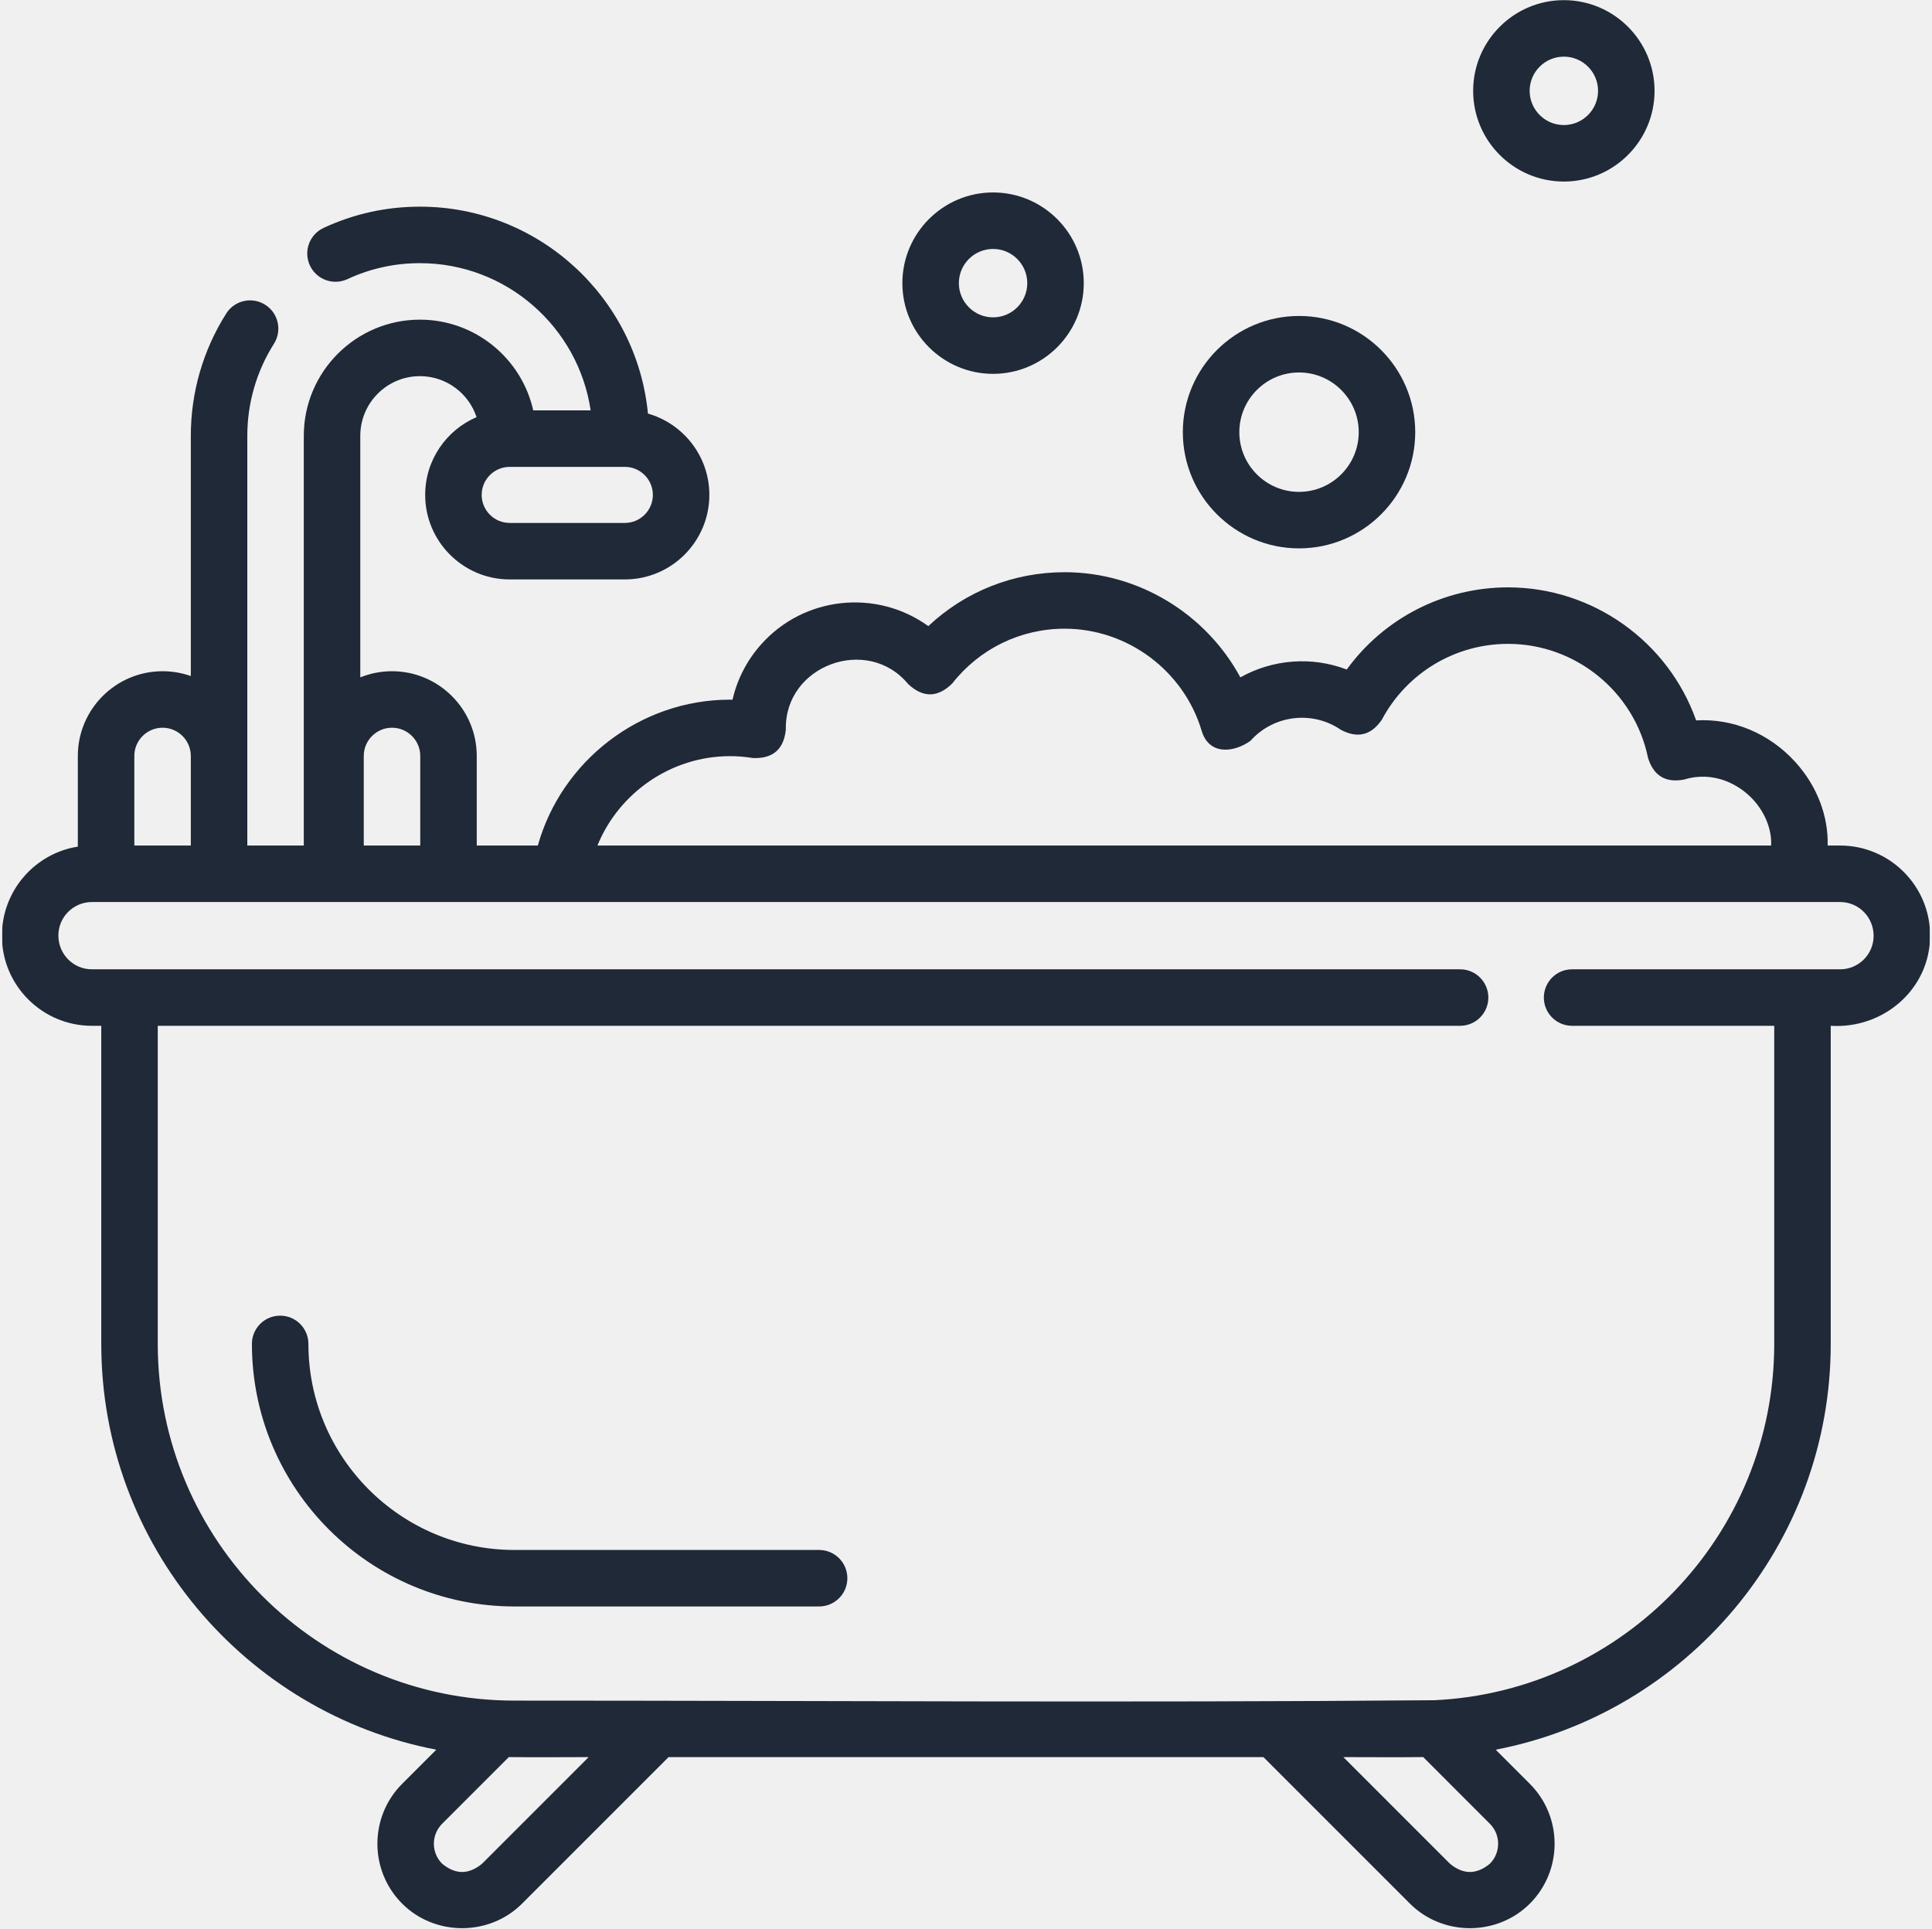
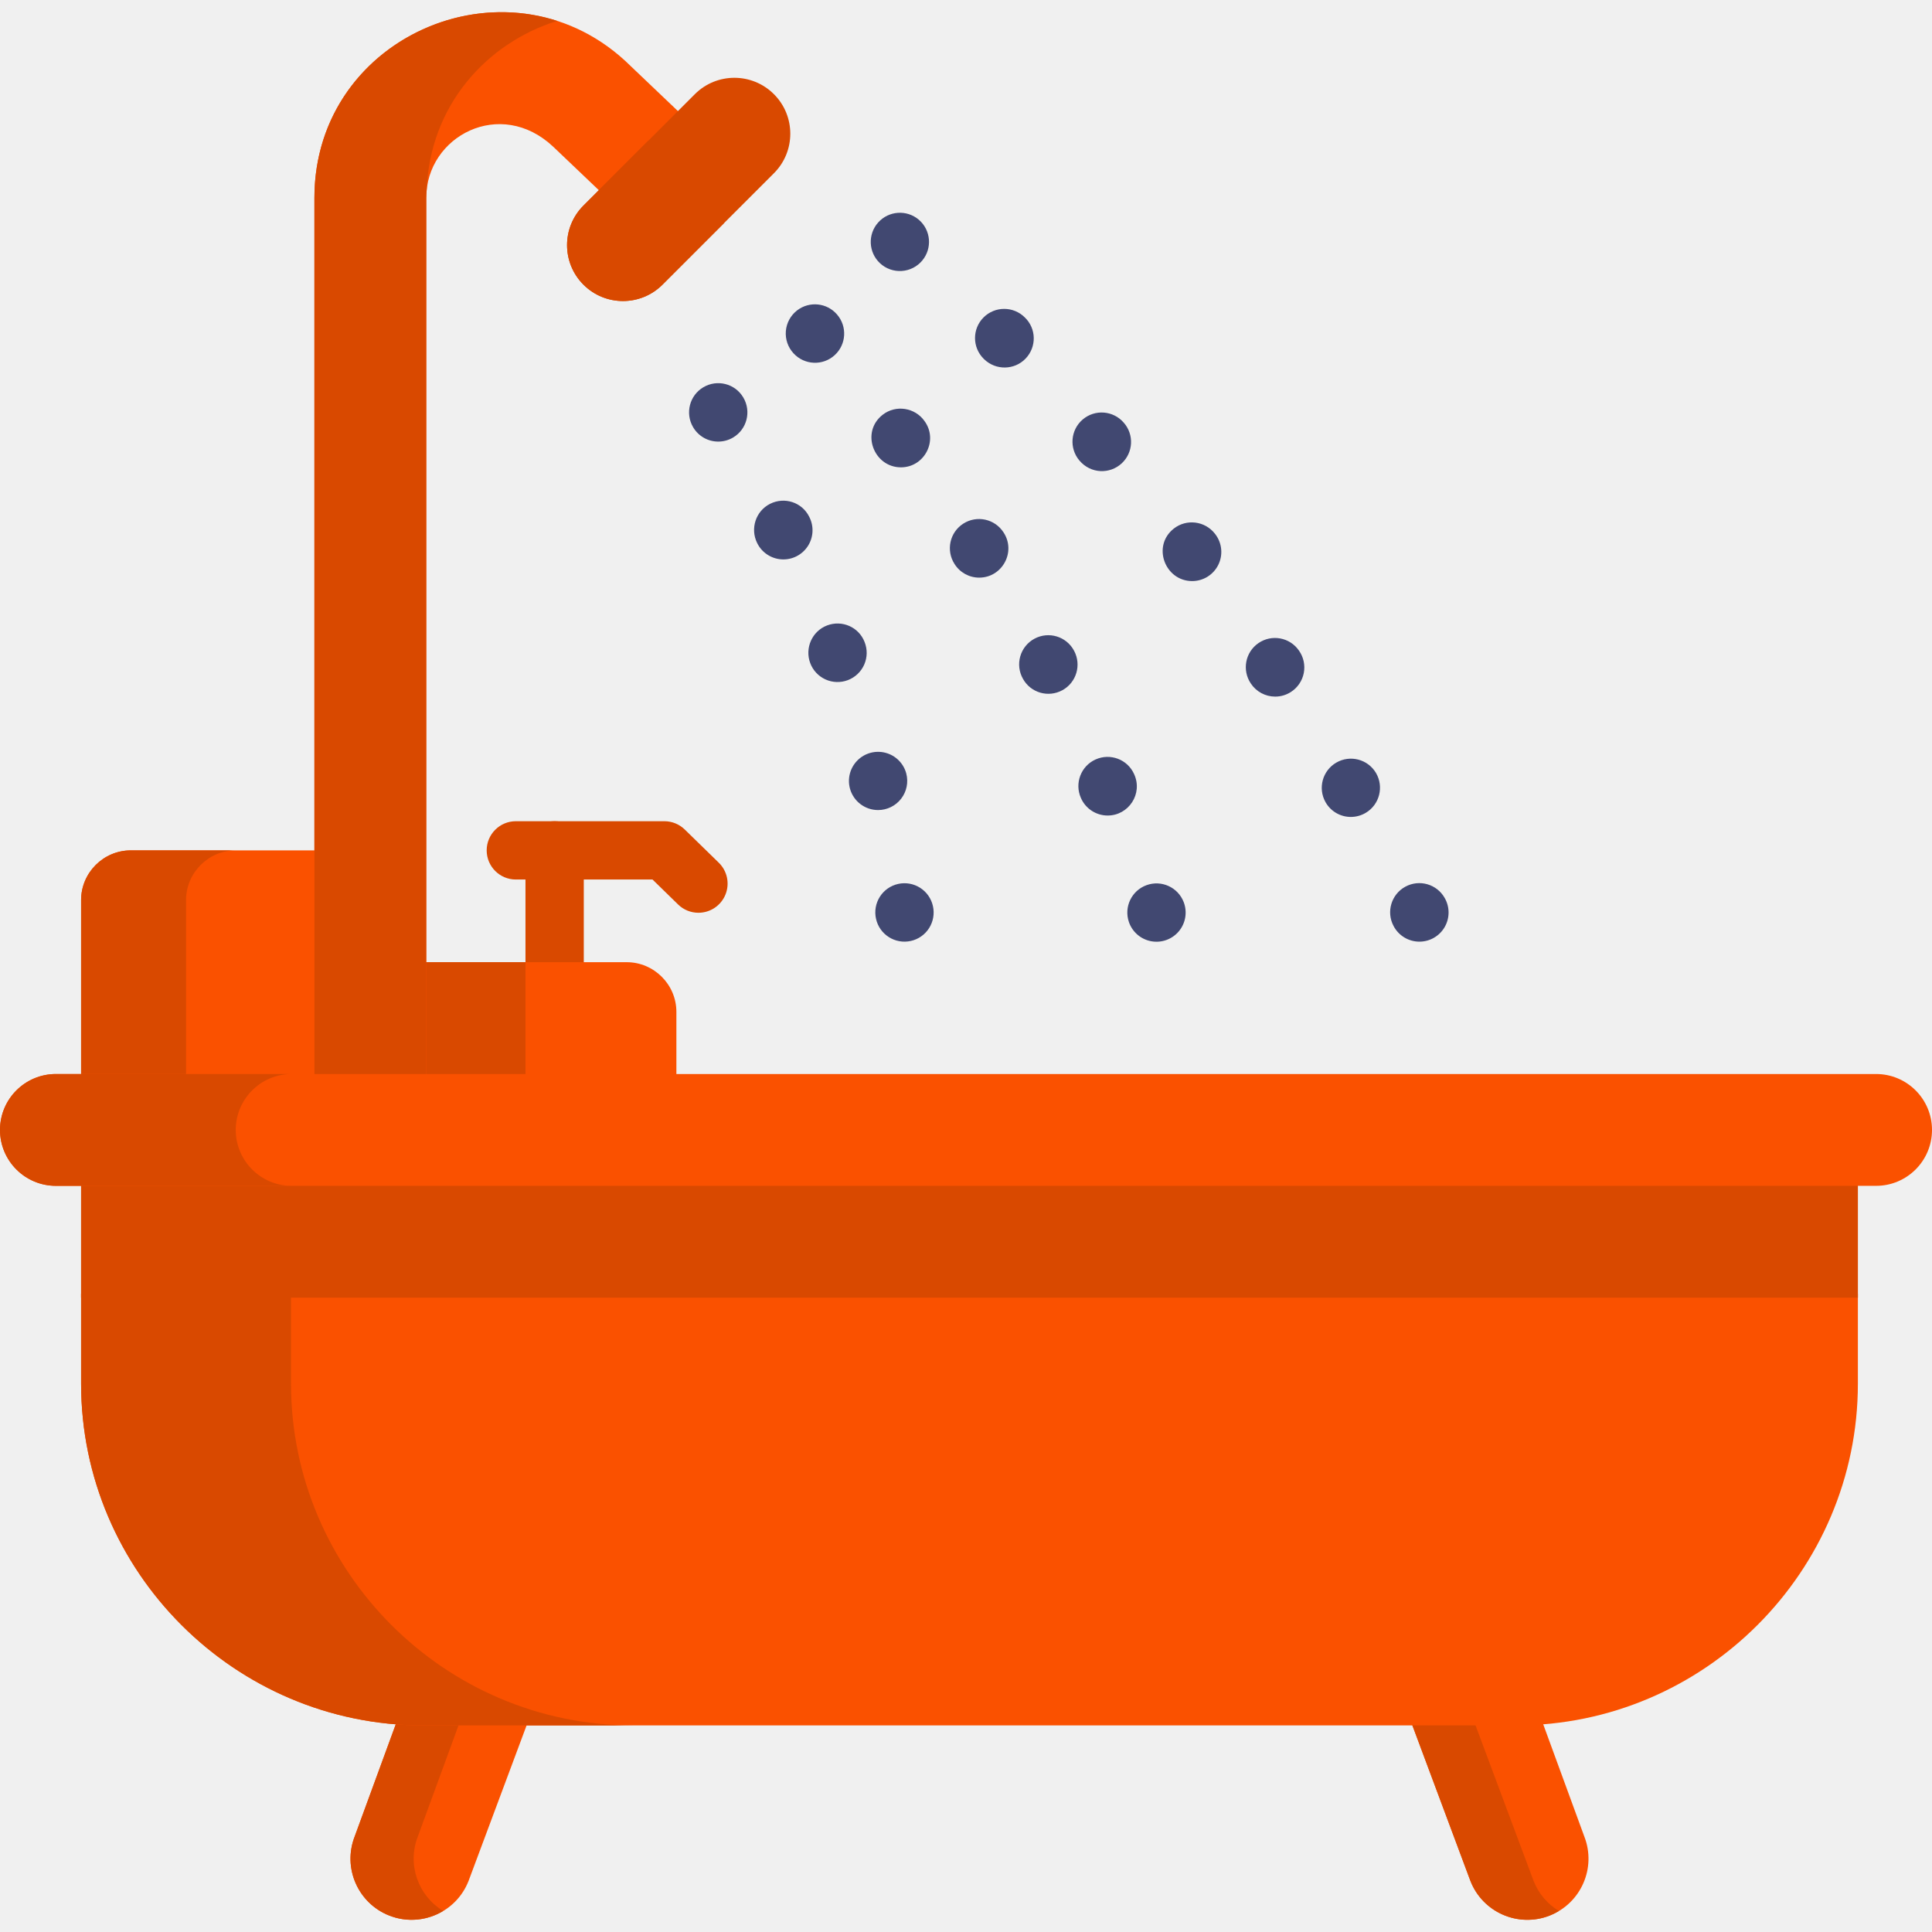
- <svg xmlns="http://www.w3.org/2000/svg" width="513" height="512" viewBox="0 0 513 512" fill="none">
-   <g clip-path="url(#clip0_156864_391)">
-     <mask id="mask0_156864_391" style="mask-type:luminance" maskUnits="userSpaceOnUse" x="0" y="0" width="513" height="512">
-       <path d="M512.5 0H0.5V512H512.5V0Z" fill="white" />
-     </mask>
-     <g mask="url(#mask0_156864_391)">
-       <path d="M488.61 224.503H485.298C485.485 216.638 482.502 208.696 476.666 202.285C469.692 194.625 460.074 190.723 450.368 191.275C443.002 170.437 423.038 155.955 400.427 155.955C383.308 155.955 367.483 164.156 357.597 177.768C348.316 174.218 337.919 175.04 329.351 179.855C320.249 163.009 302.325 151.929 282.703 151.929C269.066 151.929 256.246 157.067 246.495 166.246C232.769 156.318 213.425 158.261 201.99 171.22C198.284 175.421 195.734 180.42 194.504 185.776C194.276 185.773 194.048 185.771 193.82 185.771C169.982 185.771 149.101 202.023 142.808 224.502H126.589V200.72C126.589 188.314 116.495 178.22 104.089 178.22C101.113 178.22 98.27 178.801 95.667 179.856V115.707C95.667 106.977 102.771 99.873 111.501 99.873C118.504 99.873 124.459 104.444 126.542 110.758C118.527 114.186 112.896 122.15 112.896 131.404C112.896 143.779 122.963 153.846 135.338 153.846H165.912C178.286 153.846 188.353 143.779 188.353 131.404C188.353 121.156 181.449 112.491 172.049 109.815C169.076 79.025 143.055 54.873 111.499 54.873C102.575 54.873 93.97 56.77 85.922 60.514C82.166 62.261 80.538 66.722 82.284 70.478C84.031 74.234 88.491 75.862 92.248 74.116C98.3 71.301 104.776 69.874 111.499 69.874C134.48 69.874 153.565 86.877 156.836 108.963H141.59C138.506 95.194 126.186 84.874 111.501 84.874C94.499 84.874 80.667 98.706 80.667 115.708V224.504H65.667V115.707C65.667 107.028 68.114 98.577 72.743 91.267C74.96 87.768 73.919 83.134 70.42 80.918C66.92 78.698 62.287 79.742 60.071 83.241C53.919 92.956 50.667 104.182 50.667 115.707V179.506C48.32 178.674 45.795 178.221 43.167 178.221C30.761 178.221 20.667 188.315 20.667 200.721V224.793C9.256 226.587 0.5 236.494 0.5 248.477C0.5 261.649 11.217 272.366 24.39 272.366H26.89V356.827C26.89 410.23 65.242 454.843 115.849 464.571L106.79 473.63C98.018 482.403 98.018 496.677 106.79 505.45C115.47 514.13 129.93 514.13 138.61 505.45L177.521 466.54H335.478L374.389 505.449C383.069 514.13 397.529 514.13 406.209 505.45C414.981 496.677 414.981 482.403 406.209 473.63L397.15 464.571C447.757 454.843 486.109 410.229 486.109 356.827V272.366C500.045 273.252 512.499 262.685 512.499 248.391C512.5 235.22 501.783 224.503 488.61 224.503ZM165.913 138.846H135.339C131.235 138.846 127.897 135.507 127.897 131.404C127.897 127.3 131.236 123.962 135.339 123.962H165.913C170.017 123.962 173.354 127.301 173.354 131.404C173.354 135.508 170.017 138.846 165.913 138.846ZM193.82 200.771C195.847 200.771 197.914 200.94 199.962 201.273C205.234 201.469 208.134 198.942 208.663 193.693C208.264 176.651 230.36 168.552 241.142 181.63C245.084 185.316 248.98 185.269 252.831 181.489C260.089 172.236 270.977 166.929 282.702 166.929C299.367 166.929 314.324 178.078 319.074 194.041C320.954 200.356 327.26 200.036 331.999 196.732C338.12 189.84 348.442 188.565 356.041 193.775C360.456 196.127 364.076 195.24 366.903 191.113C373.52 178.678 386.365 170.954 400.426 170.954C418.405 170.954 434.045 183.719 437.617 201.306C439.123 206.02 442.306 207.912 447.167 206.984C454.947 204.595 461.772 208.207 465.573 212.381C468.246 215.318 470.511 219.729 470.288 224.502H158.634C164.334 210.514 178.19 200.771 193.82 200.771ZM96.589 200.721C96.589 196.585 99.953 193.221 104.089 193.221C108.225 193.221 111.589 196.585 111.589 200.721V224.503H96.589V200.721ZM35.667 200.721C35.667 196.585 39.031 193.221 43.167 193.221C47.303 193.221 50.667 196.585 50.667 200.721V224.503H35.667V200.721ZM128.003 494.844C124.468 497.773 120.932 497.772 117.398 494.843C114.473 491.919 114.473 487.161 117.398 484.238L135.106 466.53C142.171 466.627 149.243 466.54 156.308 466.54L128.003 494.844ZM395.603 484.237C398.528 487.161 398.528 491.919 395.603 494.842C392.068 497.772 388.533 497.772 384.998 494.842L356.695 466.539C363.76 466.539 370.832 466.622 377.896 466.529L395.603 484.237ZM488.61 257.366H417.434C413.291 257.366 409.934 260.723 409.934 264.866C409.934 269.009 413.291 272.366 417.434 272.366H471.11V356.827C471.11 407.563 431.009 449.11 380.837 451.437C299.437 452.128 218.007 451.54 136.602 451.54C84.377 451.54 41.889 409.052 41.889 356.827V272.366H387.694C391.837 272.366 395.194 269.009 395.194 264.866C395.194 260.723 391.837 257.366 387.694 257.366H24.39C19.489 257.366 15.5 253.379 15.5 248.391C15.5 243.49 19.488 239.502 24.39 239.502H488.61C493.511 239.502 497.5 243.489 497.5 248.477C497.5 253.379 493.512 257.366 488.61 257.366Z" fill="#1F2937" />
-       <path d="M217.497 411.54H136.602C106.433 411.54 81.889 386.995 81.889 356.826C81.889 352.683 78.532 349.326 74.389 349.326C70.246 349.326 66.889 352.683 66.889 356.826C66.889 395.266 98.162 426.54 136.602 426.54H217.497C221.64 426.54 224.997 423.183 224.997 419.04C224.997 414.897 221.64 411.54 217.497 411.54Z" fill="#1F2937" />
-       <path d="M344.929 145.599C361.941 145.599 375.781 131.759 375.781 114.747C375.781 97.735 361.941 83.894 344.929 83.894C327.917 83.894 314.076 97.735 314.076 114.747C314.076 131.759 327.917 145.599 344.929 145.599ZM344.929 98.895C353.669 98.895 360.781 106.006 360.781 114.748C360.781 123.488 353.67 130.6 344.929 130.6C336.188 130.6 329.076 123.489 329.076 114.748C329.076 106.007 336.188 98.895 344.929 98.895Z" fill="#1F2937" />
-       <path d="M263.688 99.263C276.967 99.263 287.771 88.46 287.771 75.181C287.771 61.902 276.967 51.099 263.688 51.099C250.409 51.099 239.606 61.902 239.606 75.181C239.606 88.46 250.409 99.263 263.688 99.263ZM263.688 66.099C268.697 66.099 272.771 70.173 272.771 75.181C272.771 80.189 268.697 84.263 263.688 84.263C258.68 84.263 254.606 80.189 254.606 75.181C254.606 70.173 258.681 66.099 263.688 66.099Z" fill="#1F2937" />
-       <path d="M415.246 48.204C428.525 48.204 439.329 37.401 439.329 24.122C439.329 10.843 428.525 0.04 415.246 0.04C401.967 0.04 391.164 10.843 391.164 24.122C391.164 37.401 401.967 48.204 415.246 48.204ZM415.246 15.04C420.255 15.04 424.329 19.114 424.329 24.122C424.329 29.13 420.255 33.204 415.246 33.204C410.238 33.204 406.164 29.13 406.164 24.122C406.164 19.114 410.238 15.04 415.246 15.04Z" fill="#1F2937" />
-     </g>
+ <svg xmlns="http://www.w3.org/2000/svg" version="1.1" width="512" height="512" x="0" y="0" viewBox="0 0 511.999 511.999" style="enable-background:new 0 0 512 512" xml:space="preserve" class="">
+   <g>
+     <path d="M146.983 262.716a7.726 7.726 0 0 1-7.726-7.726v-29.634a7.726 7.726 0 1 1 15.452 0v29.634a7.726 7.726 0 0 1-7.726 7.726z" style="" fill="#d94900" data-original="#cccccc" opacity="1" class="" />
+     <path d="M185.096 241.892a7.699 7.699 0 0 1-5.395-2.196l-6.777-6.614h-36.222a7.726 7.726 0 1 1 0-15.452h39.367a7.73 7.73 0 0 1 5.396 2.196l9.028 8.81a7.728 7.728 0 0 1-5.397 13.256z" style="" fill="#d94900" data-original="#ffb70d" class="" opacity="1" />
+     <path d="M166.079 254.99h-56.212v32.725h69.383v-19.554c-.001-7.244-5.927-13.171-13.171-13.171z" style="" fill="#fa5100" data-original="#e6e6e6" class="" opacity="1" />
+     <path d="M109.87 254.989h29.389v32.725H109.87z" style="" fill="#d94900" data-original="#cccccc" opacity="1" class="" />
+     <path d="M86.413 225.356h-51.75c-7.244 0-13.171 5.927-13.171 13.171v49.188h64.921v-62.359z" style="" fill="#fa5100" data-original="#e6e6e6" class="" opacity="1" />
+     <path d="M62.478 225.356H34.663c-7.244 0-13.171 5.927-13.171 13.171v49.188h27.815v-49.188c0-7.244 5.927-13.171 13.171-13.171z" style="" fill="#d94900" data-original="#cccccc" opacity="1" class="" />
+     <path d="M180.715 30.445 167.147 17.52c-30.868-30.608-83.824-8.855-83.824 34.915v235.28h29.635V52.435c0-16.367 19.674-26.72 33.665-13.538l13.13 12.509 20.962-20.961z" style="" fill="#fa5100" data-original="#f7cf9c" class="" opacity="1" />
+     <path d="M147.656 5.535c-29.604-9.549-64.334 11.453-64.334 46.9v235.28h29.635V52.435c0-.66.043-1.306.106-1.946.823-22.682 15.999-39.136 34.593-44.954z" style="" fill="#d94900" data-original="#eab883" class="" opacity="1" />
+     <path d="m408.321 455.183 11.525 31.477c3.264 8.33-.844 17.728-9.173 20.991-8.327 3.264-17.727-.84-20.992-9.173l-16.155-43.295h34.795zM105.528 455.183l-11.524 31.476c-3.264 8.33.844 17.728 9.173 20.991 8.327 3.264 17.727-.84 20.992-9.173l16.155-43.295h-34.796v.001z" style="" fill="#fa5100" data-original="#f7cf9c" class="" opacity="1" />
+     <path d="m406.421 498.478-16.155-43.295h-16.74l16.155 43.295c3.265 8.332 12.665 12.436 20.992 9.173a16.26 16.26 0 0 0 2.462-1.232 16.111 16.111 0 0 1-6.714-7.941zM110.744 486.659l11.525-31.477h-16.74l-11.525 31.477c-3.263 8.33.844 17.728 9.173 20.991 4.877 1.912 10.114 1.28 14.279-1.232-6.635-4.001-9.634-12.3-6.712-19.759z" style="" fill="#d94900" data-original="#eab883" class="" opacity="1" />
+     <path d="M21.492 342.862v23.833c0 49.802 40.748 90.548 90.551 90.548h289.763c49.803 0 90.551-40.747 90.551-90.548v-23.833H21.492z" style="" fill="#fa5100" data-original="#e6e6e6" class="" opacity="1" />
+     <path d="M77.122 366.695v-23.833h-55.63v23.833c0 49.802 40.748 90.548 90.551 90.548h55.63c-49.803 0-90.551-40.747-90.551-90.548z" style="" fill="#d94900" data-original="#cccccc" opacity="1" class="" />
+     <path d="M21.492 310.979h470.87v32.918H21.492z" style="" fill="#d94900" data-original="#cccccc" opacity="1" class="" />
+     <path d="M21.492 310.979h55.63v32.918h-55.63z" style="" fill="#d94900" data-original="#bcbcbc" class="" opacity="1" />
+     <path d="M497.183 314.258H14.817C6.634 314.258 0 307.624 0 299.441s6.634-14.817 14.817-14.817h482.365c8.184 0 14.817 6.634 14.817 14.817.001 8.183-6.633 14.817-14.816 14.817z" style="" fill="#fa5100" data-original="#666666" class="" opacity="1" />
+     <path d="M62.478 299.441c0-8.183 6.634-14.817 14.817-14.817H14.817C6.634 284.624 0 291.258 0 299.441s6.634 14.817 14.817 14.817h62.478c-8.183 0-14.817-6.634-14.817-14.817z" style="" fill="#d94900" data-original="#5a5b5b" class="" opacity="1" />
+     <path d="M205.097 24.957c-5.787-5.787-15.168-5.787-20.955 0l-29.526 29.526c-5.787 5.787-5.787 15.168 0 20.954 5.787 5.787 15.168 5.787 20.955 0l29.526-29.526c5.787-5.786 5.787-15.167 0-20.954z" style="" fill="#d94900" data-original="#eab883" class="" opacity="1" />
+     <path d="M175.466 55.009c-4.81-4.81-6.004-11.865-3.584-17.791l-17.266 17.266c-5.787 5.787-5.787 15.168 0 20.954 5.787 5.787 15.168 5.787 20.955 0l16.386-16.386c-5.634 1.761-12.028.42-16.491-4.043z" style="" fill="#d94900" data-original="#e0a773" class="" opacity="1" />
+     <path d="M186.39 102.627c-3.657 2.169-4.868 6.896-2.718 10.564l.053.09a7.702 7.702 0 0 0 6.619 3.744c1.342 0 2.703-.35 3.942-1.084 3.657-2.169 4.868-6.896 2.718-10.564a2.656 2.656 0 0 1-.053-.09c-2.188-3.646-6.905-4.829-10.561-2.66zM214.436 136.919c-1.908-3.815-6.525-5.318-10.343-3.409-3.817 1.909-5.341 6.595-3.433 10.412a7.727 7.727 0 1 0 13.822-6.911l-.046-.092zM240.171 204.984a7.726 7.726 0 1 0-14.911 4.052 7.73 7.73 0 0 0 7.434 5.637 7.728 7.728 0 0 0 7.477-9.689zM219.184 165.748c-3.972 1.514-5.958 6-4.465 9.981a7.717 7.717 0 0 0 9.947 4.521 7.727 7.727 0 0 0 4.456-10.118c-1.535-3.965-5.968-5.893-9.938-4.384zM238.017 234.25a7.726 7.726 0 0 0-5.862 9.247 7.728 7.728 0 0 0 9.218 5.866 7.726 7.726 0 0 0 5.861-9.247 7.721 7.721 0 0 0-9.217-5.866zM211.247 82.253a7.729 7.729 0 0 0-.952 11.382 7.725 7.725 0 0 0 10.915.474 7.729 7.729 0 0 0 .625-10.749 7.726 7.726 0 0 0-10.588-1.107zM290.331 201.269c-3.876 1.746-5.606 6.305-3.884 10.187a7.732 7.732 0 0 0 7.098 4.667c5.52 0 9.42-5.738 6.997-11.002-1.755-3.888-6.323-5.606-10.211-3.852zM259.501 153.078c6.069 0 9.833-6.78 6.471-11.953l-.021-.031a7.725 7.725 0 0 0-10.677-2.321 7.726 7.726 0 0 0-2.321 10.677 7.701 7.701 0 0 0 6.548 3.628zM233.924 109.91c-5.922 4.606-2.384 13.939 4.836 13.939 6.258 0 10.007-7.19 6.202-12.325-2.486-3.481-7.523-4.345-11.038-1.614zM271.091 179.886c2.05 3.717 6.708 5.066 10.447 3.03 3.732-2.033 5.111-6.722 3.099-10.467l-.012-.021a7.724 7.724 0 0 0-10.453-3.181 7.728 7.728 0 0 0-3.081 10.639zM299.171 244.346a7.727 7.727 0 1 0 14.527-5.265 7.727 7.727 0 0 0-14.527 5.265zM244.406 69.046a7.728 7.728 0 0 0-.9-10.808 7.728 7.728 0 0 0-10.291 11.527 7.724 7.724 0 0 0 11.191-.719zM337.937 184.606a7.685 7.685 0 0 0 4.127-1.2 7.724 7.724 0 0 0 2.167-11.002c-2.421-3.513-7.226-4.388-10.737-1.969-3.494 2.406-4.386 7.183-2.017 10.692a7.722 7.722 0 0 0 6.46 3.479zM315.938 153.992a7.725 7.725 0 0 0 6.175-12.362l-.171-.222c-2.637-3.355-7.513-3.965-10.869-1.328-5.87 4.61-2.351 13.912 4.865 13.912zM351.383 212.761a7.68 7.68 0 0 0 6.603 3.735 7.723 7.723 0 0 0 3.948-1.087c3.657-2.167 4.863-6.904 2.716-10.572l-.013-.023a7.727 7.727 0 0 0-13.364 7.758l.11.189zM297.256 122.802a7.726 7.726 0 0 0 .537-10.807 7.724 7.724 0 0 0-10.858-.832 7.725 7.725 0 0 0-.871 10.891c3.004 3.544 8.058 3.642 11.192.748zM260.84 95.228c3.075 2.958 7.99 2.882 10.947-.192 2.958-3.076 2.884-7.946-.191-10.903l-.013-.013a7.73 7.73 0 0 0-10.928 0 7.729 7.729 0 0 0 0 10.928l.185.18zM376.162 249.548a7.727 7.727 0 0 0 6.704-11.564 7.726 7.726 0 0 0-13.571 7.386 7.723 7.723 0 0 0 6.867 4.178z" style="" fill="#414871" data-original="#56bae2" class="" opacity="1" />
  </g>
-   <defs>
-     <clipPath id="clip0_156864_391">
-       <rect width="512" height="512" fill="white" transform="translate(0.5)" />
-     </clipPath>
-   </defs>
</svg>
